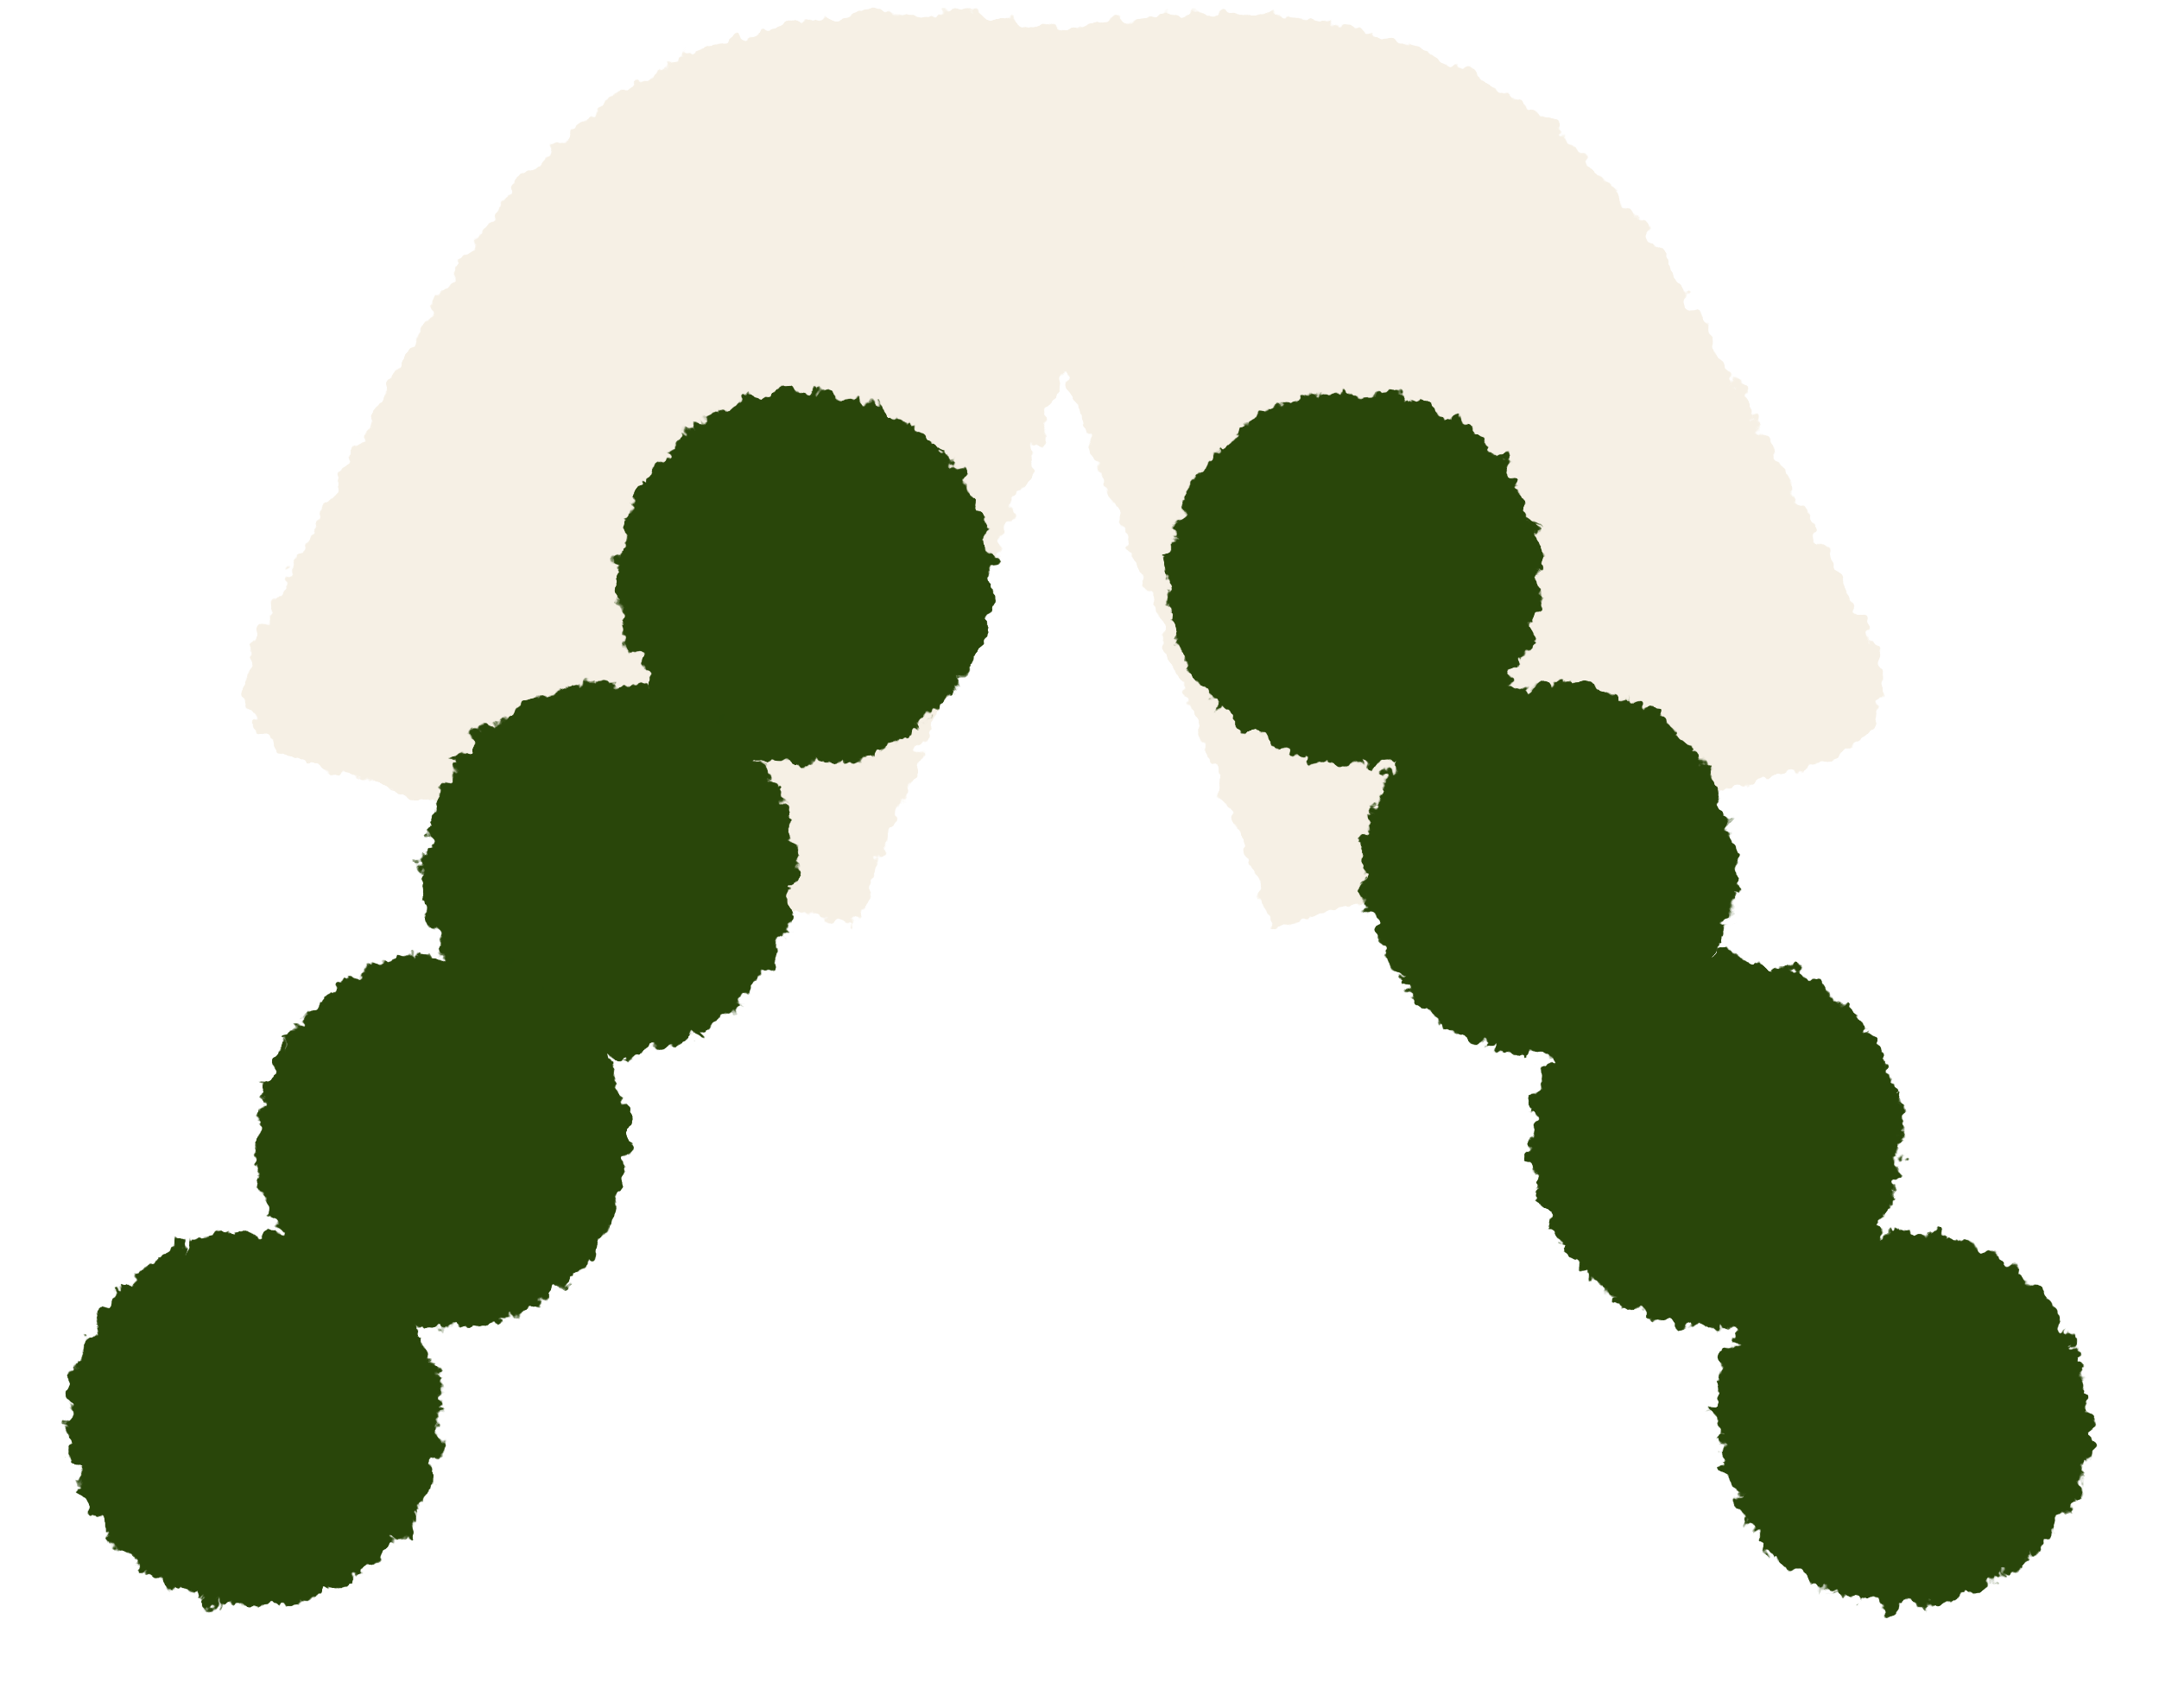
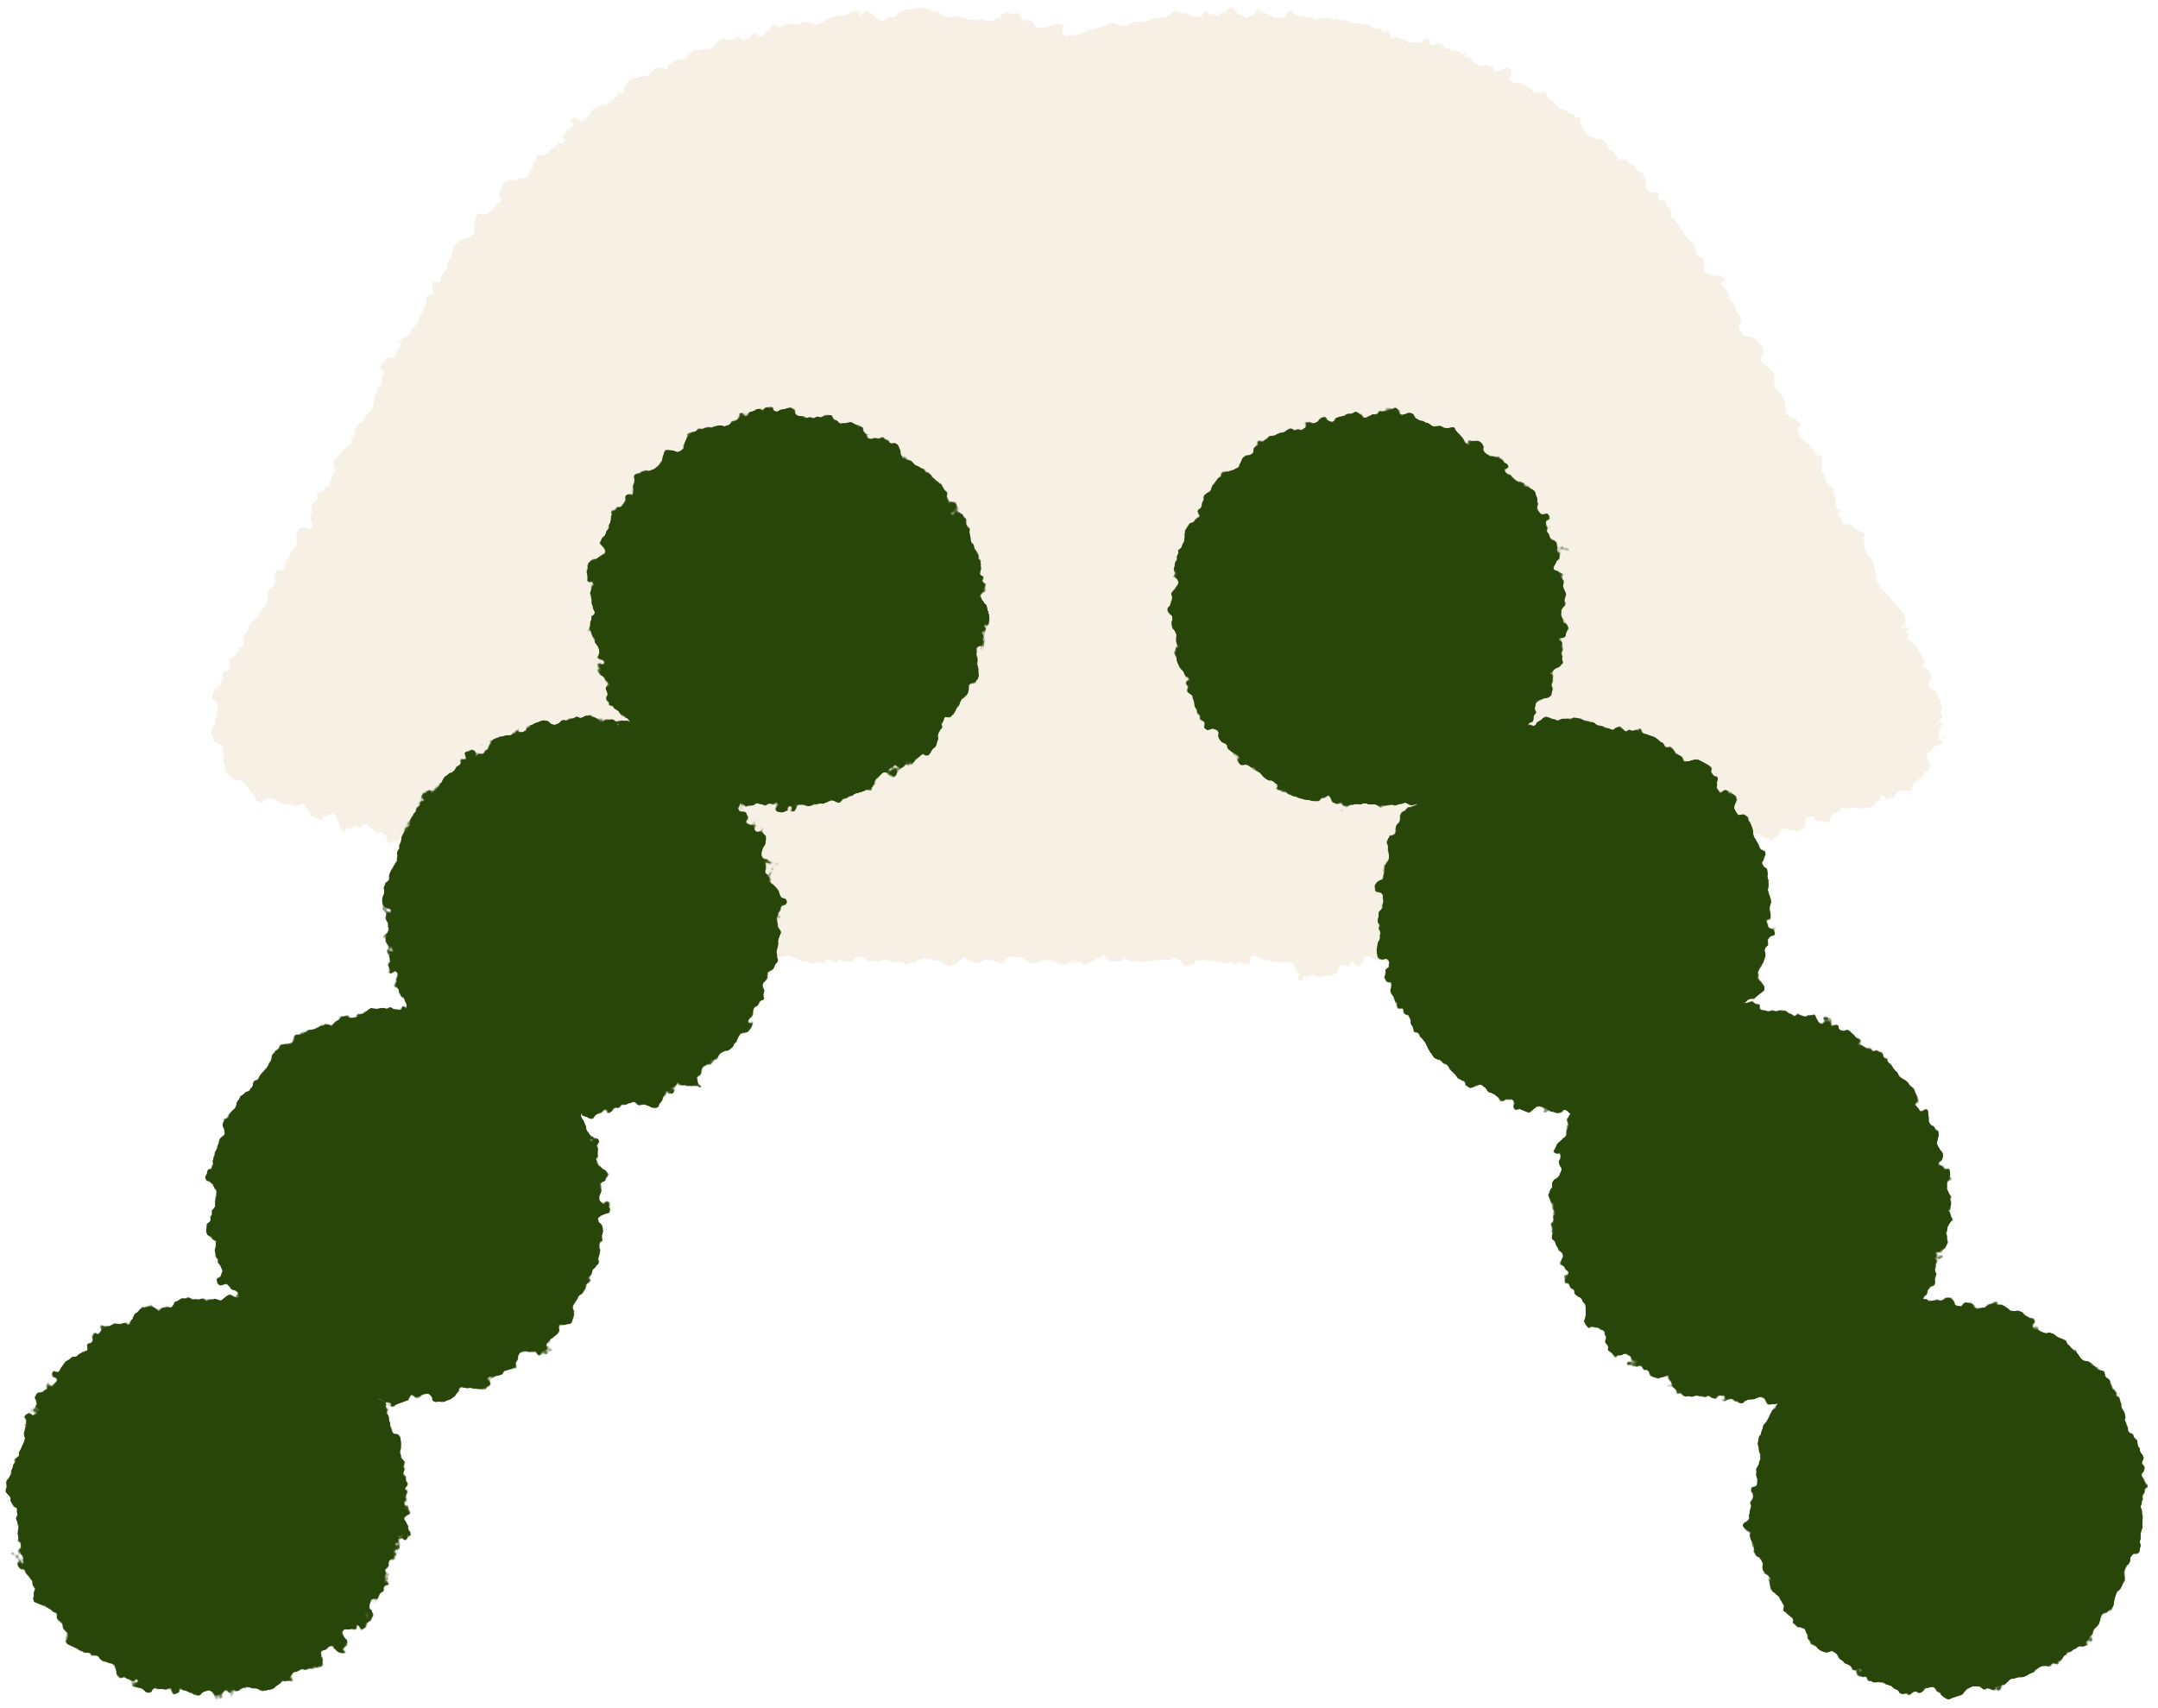
- <svg xmlns="http://www.w3.org/2000/svg" width="268" height="212" viewBox="0 0 268 212" fill="none">
+ <svg xmlns="http://www.w3.org/2000/svg" width="254" height="201" viewBox="0 0 254 201" fill="none">
  <g filter="url(#filter0_g_498_252)">
-     <path d="M39.785 84.059L56.394 52.71C63.691 38.937 71.649 24.531 85.448 17.284C104.394 7.333 124.449 10.533 134.087 14.511L100.547 103.898L40.431 85.611C39.775 85.411 39.465 84.664 39.785 84.059Z" fill="#F6F0E5" stroke="#F6F0E5" stroke-width="18.514" stroke-linecap="round" />
-     <path d="M224.379 84.059L207.77 52.71C200.473 38.937 192.515 24.531 178.716 17.284C159.77 7.333 139.715 10.533 130.077 14.511L163.617 103.898L223.734 85.611C224.389 85.411 224.7 84.664 224.379 84.059Z" fill="#F6F0E5" stroke="#F6F0E5" stroke-width="18.514" stroke-linecap="round" />
-     <g filter="url(#filter1_g_498_252)">
-       <circle cx="99.824" cy="71.721" r="23.181" transform="rotate(30 99.8236 71.7212)" fill="#29460A" />
-       <circle cx="75.58" cy="107.915" r="23.181" transform="rotate(30 75.5802 107.915)" fill="#29460A" />
-       <circle cx="54.942" cy="141.728" r="23.181" transform="rotate(30 54.9423 141.728)" fill="#29460A" />
-       <circle cx="31.666" cy="176.246" r="23.181" transform="rotate(30 31.6662 176.246)" fill="#29460A" />
-     </g>
-     <g filter="url(#filter2_g_498_252)">
-       <circle cx="23.181" cy="23.181" r="23.181" transform="matrix(-0.866025 0.5 0.5 0.866025 176.659 40.0547)" fill="#29460A" />
-       <circle cx="23.181" cy="23.181" r="23.181" transform="matrix(-0.866025 0.5 0.5 0.866025 200.902 76.2483)" fill="#29460A" />
-       <circle cx="23.181" cy="23.181" r="23.181" transform="matrix(-0.866025 0.5 0.5 0.866025 221.54 110.061)" fill="#29460A" />
-       <circle cx="23.181" cy="23.181" r="23.181" transform="matrix(-0.866025 0.5 0.5 0.866025 244.816 144.579)" fill="#29460A" />
-     </g>
+     <path d="M34.543 84.059L51.152 52.71C58.449 38.937 66.407 24.531 80.206 17.284C99.152 7.333 119.207 10.533 128.845 14.511L158.375 103.898H95.305L35.188 85.611C34.533 85.411 34.222 84.664 34.543 84.059Z" fill="#F6F0E5" />
+     <path d="M219.137 84.059L202.528 52.71C195.231 38.937 187.273 24.531 173.474 17.284C154.528 7.333 134.473 10.533 124.835 14.511L158.375 103.898L218.492 85.611C219.147 85.411 219.458 84.664 219.137 84.059Z" fill="#F6F0E5" />
+     <path d="M158.375 103.898L218.492 85.611C219.147 85.411 219.458 84.664 219.137 84.059L202.528 52.71C195.231 38.937 187.273 24.531 173.474 17.284C154.528 7.333 134.473 10.533 124.835 14.511L158.375 103.898ZM158.375 103.898H95.305L35.188 85.611C34.533 85.411 34.222 84.664 34.543 84.059L51.152 52.71C58.449 38.937 66.407 24.531 80.206 17.284C99.152 7.333 119.207 10.533 128.845 14.511L158.375 103.898Z" stroke="#F6F0E5" stroke-width="18.514" stroke-linecap="round" />
+     <path d="M149.517 51.645C160.605 45.244 174.782 49.044 181.183 60.131C185.916 68.327 185.072 78.211 179.832 85.395C189.59 82.998 200.15 87.185 205.427 96.324C209.52 103.414 209.441 111.767 205.954 118.543C213.97 118.538 221.769 122.696 226.065 130.137C230.347 137.552 230.063 146.349 226.091 153.278C235.153 152.029 244.484 156.244 249.341 164.655C255.742 175.743 251.943 189.92 240.856 196.321C229.769 202.722 215.591 198.924 209.189 187.837C204.908 180.422 205.19 171.624 209.163 164.695C200.101 165.944 190.77 161.729 185.914 153.318C181.821 146.228 181.898 137.874 185.386 131.099C177.37 131.103 169.571 126.946 165.275 119.506C160.543 111.31 161.386 101.425 166.626 94.241C156.868 96.637 146.308 92.451 141.032 83.312C134.631 72.225 138.43 58.047 149.517 51.645ZM72.682 60.131C79.084 49.044 93.262 45.244 104.349 51.645C115.437 58.047 119.235 72.224 112.834 83.312C107.557 92.451 96.998 96.637 87.24 94.241C92.48 101.425 93.323 111.309 88.591 119.505C84.295 126.946 76.496 131.103 68.48 131.099C71.968 137.875 72.046 146.228 67.953 153.318C63.097 161.73 53.765 165.944 44.703 164.695C48.676 171.624 48.958 180.422 44.677 187.837C38.275 198.924 24.098 202.723 13.011 196.321C1.923 189.92 -1.876 175.743 4.525 164.655C9.381 156.245 18.712 152.029 27.774 153.277C23.802 146.349 23.521 137.552 27.802 130.137C32.097 122.696 39.895 118.539 47.911 118.543C44.424 111.767 44.346 103.414 48.439 96.324C53.716 87.185 64.275 82.999 74.033 85.395C68.793 78.211 67.951 68.327 72.682 60.131Z" fill="#29460A" />
  </g>
  <defs>
-     <filter id="filter0_g_498_252" x="7.065" y="9.41753e-06" width="253.867" height="200.847" filterUnits="userSpaceOnUse" color-interpolation-filters="sRGB">
+     <filter id="filter0_g_498_252" x="9.41753e-06" y="9.41753e-06" width="253.866" height="200.847" filterUnits="userSpaceOnUse" color-interpolation-filters="sRGB">
      <feFlood flood-opacity="0" result="BackgroundImageFix" />
      <feBlend mode="normal" in="SourceGraphic" in2="BackgroundImageFix" result="shape" />
      <feTurbulence type="fractalNoise" baseFrequency="0.381 0.381" numOctaves="3" seed="4240" />
      <feDisplacementMap in="shape" scale="2.832" xChannelSelector="R" yChannelSelector="G" result="displacedImage" width="100%" height="100%" />
      <feMerge result="effect1_texture_498_252">
        <feMergeNode in="displacedImage" />
      </feMerge>
    </filter>
-     <filter id="filter1_g_498_252" x="7.366" y="47.421" width="116.758" height="153.125" filterUnits="userSpaceOnUse" color-interpolation-filters="sRGB">
-       <feFlood flood-opacity="0" result="BackgroundImageFix" />
-       <feBlend mode="normal" in="SourceGraphic" in2="BackgroundImageFix" result="shape" />
-       <feTurbulence type="fractalNoise" baseFrequency="0.484 0.484" numOctaves="3" seed="4240" />
-       <feDisplacementMap in="shape" scale="2.23" xChannelSelector="R" yChannelSelector="G" result="displacedImage" width="100%" height="100%" />
-       <feMerge result="effect1_texture_498_252">
-         <feMergeNode in="displacedImage" />
-       </feMerge>
-     </filter>
-     <filter id="filter2_g_498_252" x="143.874" y="47.421" width="116.757" height="153.125" filterUnits="userSpaceOnUse" color-interpolation-filters="sRGB">
-       <feFlood flood-opacity="0" result="BackgroundImageFix" />
-       <feBlend mode="normal" in="SourceGraphic" in2="BackgroundImageFix" result="shape" />
-       <feTurbulence type="fractalNoise" baseFrequency="0.484 0.484" numOctaves="3" seed="4240" />
-       <feDisplacementMap in="shape" scale="2.23" xChannelSelector="R" yChannelSelector="G" result="displacedImage" width="100%" height="100%" />
-       <feMerge result="effect1_texture_498_252">
-         <feMergeNode in="displacedImage" />
-       </feMerge>
-     </filter>
  </defs>
</svg>
